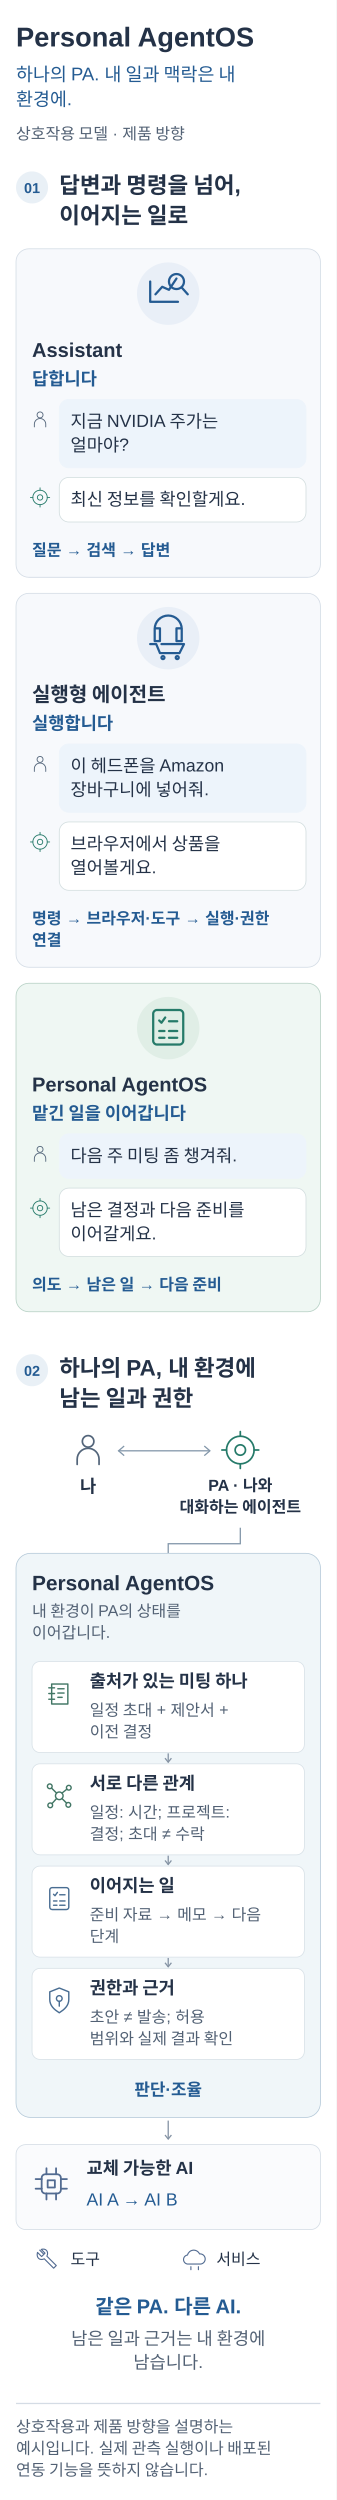
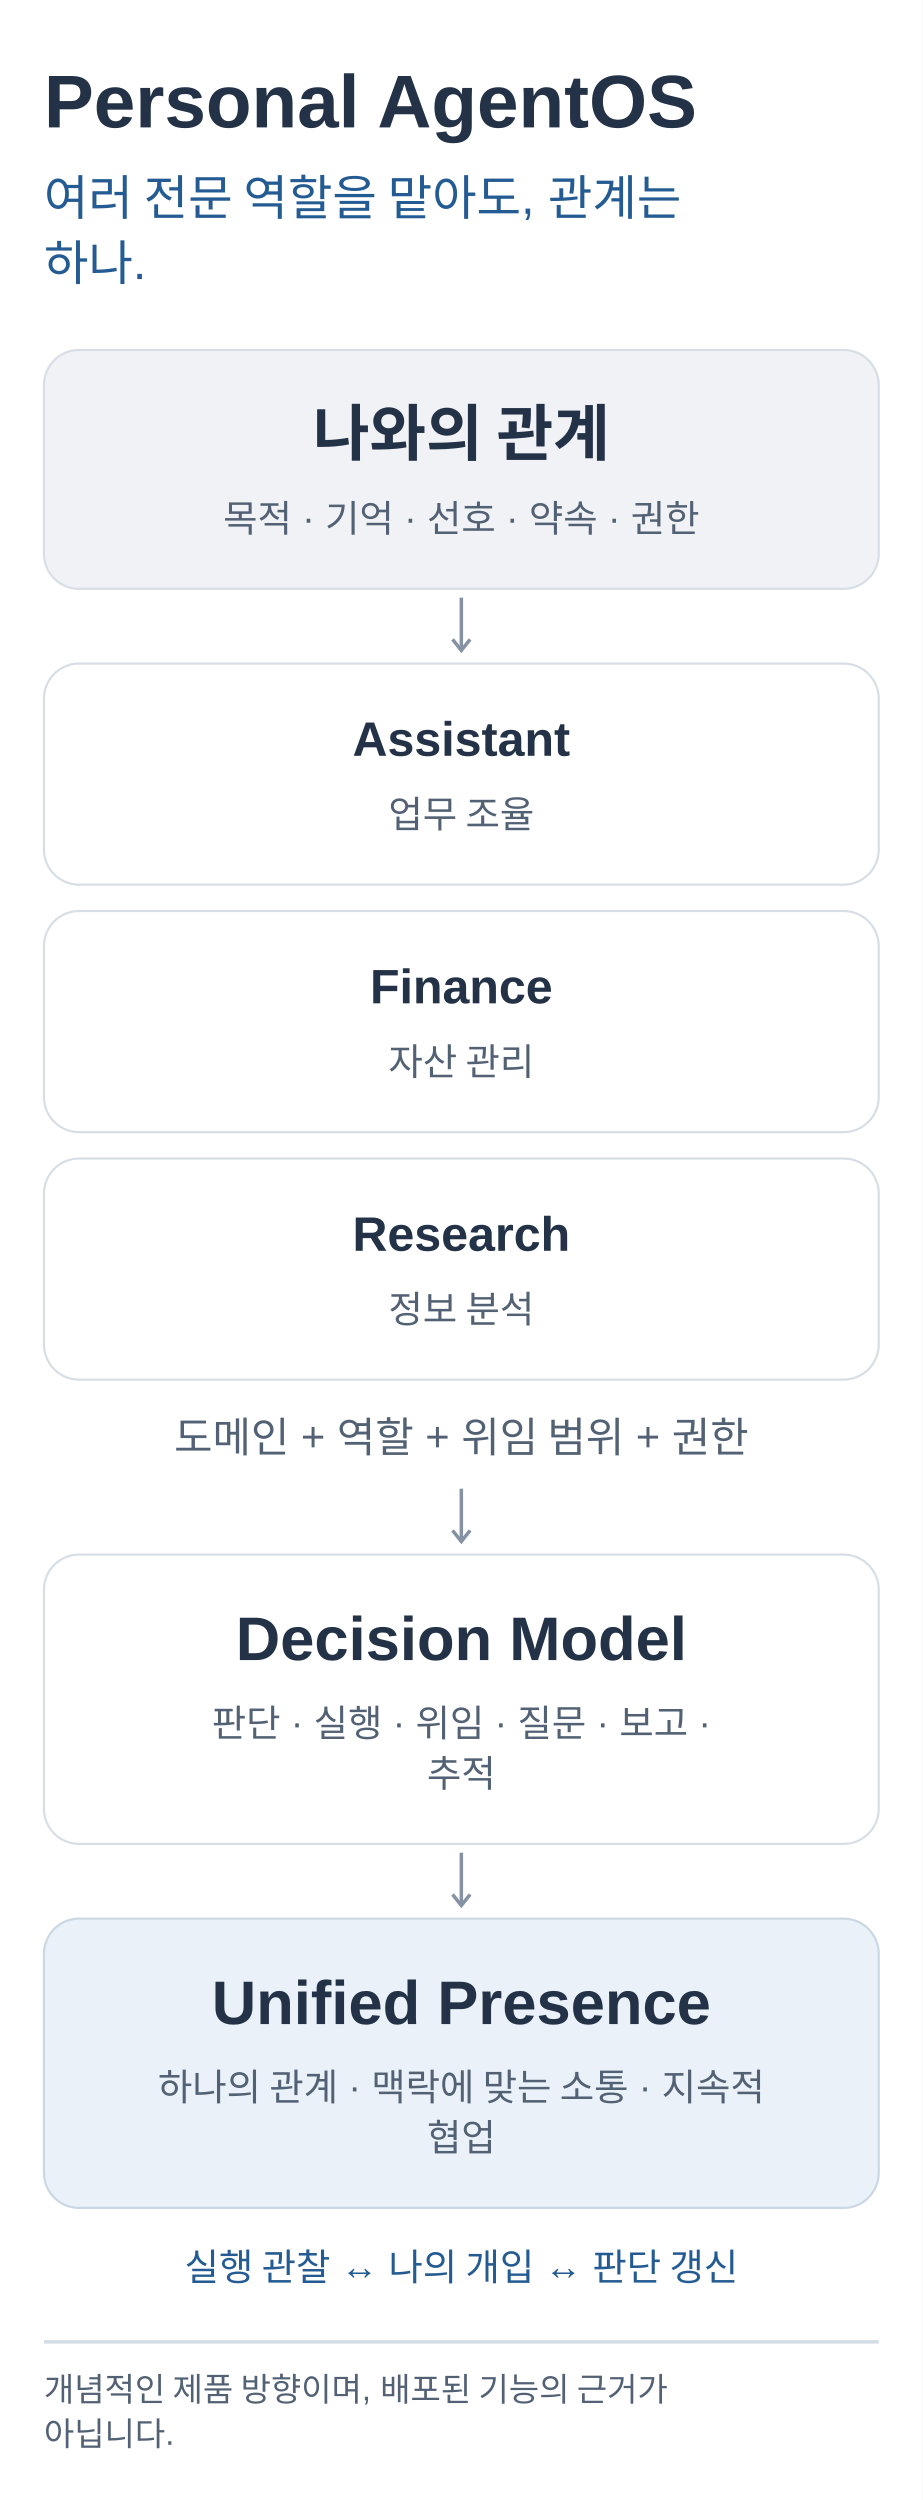
- <svg xmlns="http://www.w3.org/2000/svg" width="420" height="3121" viewBox="0 0 420 3121" role="img" aria-labelledby="title desc">
+ <svg xmlns="http://www.w3.org/2000/svg" width="420" height="1138" viewBox="0 0 420 1138" role="img" aria-labelledby="title desc">
  <style>text{font-family:Arial,"Noto Sans",sans-serif;fill:#243247} .bold{font-weight:700} .muted{fill:#526174} .blue{fill:#245b92}</style>
-   <rect width="420" height="3121" fill="#fff" />
+   <rect width="420" height="1138" fill="#fff" />
  <text x="20" y="58.0" font-size="34" class="bold" text-anchor="start">Personal AgentOS</text>
-   <text x="20" y="100.9" font-size="23" class="blue" text-anchor="start">하나의 PA. 내 일과 맥락은 내</text>
-   <text x="20" y="131.95" font-size="23" class="blue" text-anchor="start">환경에.</text>
-   <text x="20" y="174.0" font-size="20" class="muted" text-anchor="start">상호작용 모델 · 제품 방향</text>
-   <circle cx="40" cy="234.0" r="20" fill="#e9f0f6" stroke="none" />
-   <text x="40" y="241.0" font-size="18" class="blue bold" text-anchor="middle">01</text>
-   <text x="74" y="241.0" font-size="28" class="bold" text-anchor="start">답변과 명령을 넘어,</text>
-   <text x="74" y="278.8" font-size="28" class="bold" text-anchor="start">이어지는 일로</text>
-   <rect x="20" y="310.6" width="380" height="410.1" rx="16" fill="#f7f9fc" stroke="#d4dce5" />
-   <circle cx="210.0" cy="366.6" r="39" fill="#e9eff7" stroke="none" />
-   <g transform="translate(180.0 334.6) scale(0.9375)" fill="none" stroke="#245b92" stroke-width="3" stroke-linecap="round" stroke-linejoin="round">
-     <path d="M8 45V18m0 27h37M15 35l9-10 9 4 10-15" />
-     <circle cx="43" cy="18" r="10" />
-     <path d="m50 26 8 9" />
-   </g>
-   <text x="40" y="445.6" font-size="25" class="bold" text-anchor="start">Assistant</text>
-   <text x="40" y="480.6" font-size="22" class="blue bold" text-anchor="start">답합니다</text>
-   <g transform="translate(38 511.6) scale(0.375)" fill="none" stroke="#53657a" stroke-width="3" stroke-linecap="round" stroke-linejoin="round">
-     <circle cx="32" cy="17" r="10" />
-     <path d="M13 57v-9a19 19 0 0 1 38 0v9" />
-   </g>
-   <rect x="74" y="498.6" width="308" height="85.4" rx="12" fill="#edf4fb" stroke="#edf4fb" />
-   <text x="88" y="533.6" font-size="22" class="" text-anchor="start">지금 NVIDIA 주가는</text>
-   <text x="88" y="563.3" font-size="22" class="" text-anchor="start">얼마야?</text>
-   <g transform="translate(38 609.0) scale(0.375)" fill="none" stroke="#257a69" stroke-width="3" stroke-linecap="round" stroke-linejoin="round">
-     <circle cx="32" cy="32" r="24" />
-     <circle cx="32" cy="32" r="9" />
-     <path d="M32 0v8m0 48v8M0 32h8m48 0h8" />
-   </g>
-   <rect x="74" y="596.0" width="308" height="55.7" rx="12" fill="#ffffff" stroke="#d3dedf" />
-   <text x="88" y="631.0" font-size="22" class="" text-anchor="start">최신 정보를 확인할게요.</text>
-   <text x="40" y="693.7" font-size="20" class="blue bold" text-anchor="start">질문 → 검색 → 답변</text>
-   <rect x="20" y="740.7" width="380" height="466.8" rx="16" fill="#f7f9fc" stroke="#d4dce5" />
-   <circle cx="210.0" cy="796.7" r="39" fill="#e9eff7" stroke="none" />
-   <g transform="translate(180.0 764.7) scale(0.9375)" fill="none" stroke="#245b92" stroke-width="3" stroke-linecap="round" stroke-linejoin="round">
-     <path d="M14 29v-7a18 18 0 0 1 36 0v7M14 21h7v17h-7zm29 0h7v17h-7zM8 42h8l5 12h26l6-12H23" />
-     <circle cx="25" cy="60" r="2" />
-     <circle cx="44" cy="60" r="2" />
-   </g>
-   <text x="40" y="875.7" font-size="25" class="bold" text-anchor="start">실행형 에이전트</text>
-   <text x="40" y="910.7" font-size="22" class="blue bold" text-anchor="start">실행합니다</text>
-   <g transform="translate(38 941.7) scale(0.375)" fill="none" stroke="#53657a" stroke-width="3" stroke-linecap="round" stroke-linejoin="round">
-     <circle cx="32" cy="17" r="10" />
-     <path d="M13 57v-9a19 19 0 0 1 38 0v9" />
-   </g>
-   <rect x="74" y="928.7" width="308" height="85.4" rx="12" fill="#edf4fb" stroke="#edf4fb" />
-   <text x="88" y="963.7" font-size="22" class="" text-anchor="start">이 헤드폰을 Amazon</text>
-   <text x="88" y="993.4" font-size="22" class="" text-anchor="start">장바구니에 넣어줘.</text>
-   <g transform="translate(38 1039.1) scale(0.375)" fill="none" stroke="#257a69" stroke-width="3" stroke-linecap="round" stroke-linejoin="round">
-     <circle cx="32" cy="32" r="24" />
-     <circle cx="32" cy="32" r="9" />
-     <path d="M32 0v8m0 48v8M0 32h8m48 0h8" />
-   </g>
-   <rect x="74" y="1026.1" width="308" height="85.4" rx="12" fill="#ffffff" stroke="#d3dedf" />
-   <text x="88" y="1061.1" font-size="22" class="" text-anchor="start">브라우저에서 상품을</text>
-   <text x="88" y="1090.8" font-size="22" class="" text-anchor="start">열어볼게요.</text>
-   <text x="40" y="1153.5" font-size="20" class="blue bold" text-anchor="start">명령 → 브라우저·도구 → 실행·권한</text>
-   <text x="40" y="1180.5" font-size="20" class="blue bold" text-anchor="start">연결</text>
-   <rect x="20" y="1227.5" width="380" height="410.1" rx="16" fill="#eff7f3" stroke="#b7d1c5" />
-   <circle cx="210.0" cy="1283.5" r="39" fill="#e0eee6" stroke="none" />
-   <g transform="translate(180.0 1251.5) scale(0.9375)" fill="none" stroke="#257a69" stroke-width="3" stroke-linecap="round" stroke-linejoin="round">
-     <rect x="12" y="10" width="40" height="46" rx="5" />
-     <path d="m20 24 3 3 5-7m5 5h11M20 38h7m6 0h11M20 47h7m6 0h11" />
-   </g>
-   <text x="40" y="1362.5" font-size="25" class="bold" text-anchor="start">Personal AgentOS</text>
-   <text x="40" y="1397.5" font-size="22" class="blue bold" text-anchor="start">맡긴 일을 이어갑니다</text>
-   <g transform="translate(38 1428.5) scale(0.375)" fill="none" stroke="#53657a" stroke-width="3" stroke-linecap="round" stroke-linejoin="round">
-     <circle cx="32" cy="17" r="10" />
-     <path d="M13 57v-9a19 19 0 0 1 38 0v9" />
-   </g>
-   <rect x="74" y="1415.5" width="308" height="55.7" rx="12" fill="#edf4fb" stroke="#edf4fb" />
-   <text x="88" y="1450.5" font-size="22" class="" text-anchor="start">다음 주 미팅 좀 챙겨줘.</text>
-   <g transform="translate(38 1496.2) scale(0.375)" fill="none" stroke="#257a69" stroke-width="3" stroke-linecap="round" stroke-linejoin="round">
-     <circle cx="32" cy="32" r="24" />
-     <circle cx="32" cy="32" r="9" />
-     <path d="M32 0v8m0 48v8M0 32h8m48 0h8" />
-   </g>
-   <rect x="74" y="1483.2" width="308" height="85.4" rx="12" fill="#ffffff" stroke="#d3dedf" />
-   <text x="88" y="1518.2" font-size="22" class="" text-anchor="start">남은 결정과 다음 준비를</text>
-   <text x="88" y="1547.9" font-size="22" class="" text-anchor="start">이어갈게요.</text>
-   <text x="40" y="1610.6" font-size="20" class="blue bold" text-anchor="start">의도 → 남은 일 → 다음 준비</text>
-   <circle cx="40" cy="1710.6" r="20" fill="#e9f0f6" stroke="none" />
-   <text x="40" y="1717.6" font-size="18" class="blue bold" text-anchor="middle">02</text>
-   <text x="74" y="1717.6" font-size="28" class="bold" text-anchor="start">하나의 PA, 내 환경에</text>
-   <text x="74" y="1755.4" font-size="28" class="bold" text-anchor="start">남는 일과 권한</text>
-   <g transform="translate(87 1787.2) scale(0.71875)" fill="none" stroke="#53657a" stroke-width="3" stroke-linecap="round" stroke-linejoin="round">
-     <circle cx="32" cy="17" r="10" />
-     <path d="M13 57v-9a19 19 0 0 1 38 0v9" />
-   </g>
-   <g transform="translate(277 1787.2) scale(0.71875)" fill="none" stroke="#257a69" stroke-width="3" stroke-linecap="round" stroke-linejoin="round">
-     <circle cx="32" cy="32" r="24" />
-     <circle cx="32" cy="32" r="9" />
-     <path d="M32 0v8m0 48v8M0 32h8m48 0h8" />
-   </g>
-   <path d="M148 1811.2H262" fill="none" stroke="#8296a9" stroke-width="1.6" />
-   <path d="M155 1805.2L148 1811.2L155 1817.2M255 1805.2L262 1811.2L255 1817.2" fill="none" stroke="#8296a9" stroke-width="1.6" />
-   <text x="110" y="1863.2" font-size="22" class="bold" text-anchor="middle">나</text>
-   <text x="300" y="1861.2" font-size="20" class="bold" text-anchor="middle">PA · 나와</text>
-   <text x="300" y="1888.2" font-size="20" class="bold" text-anchor="middle">대화하는 에이전트</text>
-   <path d="M300 1907.2V1927.2H210.0V1939.2" fill="none" stroke="#8296a9" stroke-width="1.6" />
-   <rect x="20" y="1939.2" width="380" height="704.15" rx="18" fill="#f0f6f9" stroke="#b6cad9" />
-   <text x="40" y="1985.2" font-size="26" class="bold" text-anchor="start">Personal AgentOS</text>
-   <text x="40" y="2018.2" font-size="20" class="muted" text-anchor="start">내 환경이 PA의 상태를</text>
-   <text x="40" y="2045.2" font-size="20" class="muted" text-anchor="start">이어갑니다.</text>
-   <rect x="40" y="2074.2" width="340" height="113.7" rx="10" fill="#fff" stroke="#d8e1e7" />
-   <g transform="translate(55 2095.2) scale(0.59375)" fill="none" stroke="#427665" stroke-width="3" stroke-linecap="round" stroke-linejoin="round">
-     <path d="M16 12h34v42H16zM10 20h12m-12 12h12m-12 12h12M29 22h13m-13 9h13m-13 9h9" />
-   </g>
-   <text x="112" y="2106.2" font-size="22" class="bold" text-anchor="start">출처가 있는 미팅 하나</text>
-   <text x="112" y="2141.9" font-size="20" class="muted" text-anchor="start">일정 초대 + 제안서 +</text>
-   <text x="112" y="2168.9" font-size="20" class="muted" text-anchor="start">이전 결정</text>
-   <path d="M210.0 2188.9 L210.0 2199.9" fill="none" stroke="#8492a3" stroke-width="1.6" />
-   <path d="M206.0 2194.9 L210.0 2199.9 L214.0 2194.9" fill="none" stroke="#8492a3" stroke-width="1.6" />
-   <rect x="40" y="2201.9" width="340" height="113.7" rx="10" fill="#fff" stroke="#d8e1e7" />
-   <g transform="translate(55 2222.9) scale(0.59375)" fill="none" stroke="#427665" stroke-width="3" stroke-linecap="round" stroke-linejoin="round">
-     <circle cx="32" cy="32" r="8" />
-     <circle cx="12" cy="12" r="5" />
-     <circle cx="52" cy="15" r="5" />
-     <circle cx="13" cy="52" r="5" />
-     <circle cx="51" cy="51" r="5" />
-     <path d="m16 16 10 10m12 0 10-8M17 48l9-10m12 0 9 9" />
-   </g>
-   <text x="112" y="2233.9" font-size="22" class="bold" text-anchor="start">서로 다른 관계</text>
-   <text x="112" y="2269.6" font-size="20" class="muted" text-anchor="start">일정: 시간; 프로젝트:</text>
-   <text x="112" y="2296.6" font-size="20" class="muted" text-anchor="start">결정; 초대 ≠ 수락</text>
-   <path d="M210.0 2316.6 L210.0 2327.6" fill="none" stroke="#8492a3" stroke-width="1.6" />
-   <path d="M206.0 2322.6 L210.0 2327.6 L214.0 2322.6" fill="none" stroke="#8492a3" stroke-width="1.6" />
-   <rect x="40" y="2329.6" width="340" height="113.7" rx="10" fill="#fff" stroke="#d8e1e7" />
-   <g transform="translate(55 2350.6) scale(0.59375)" fill="none" stroke="#496d92" stroke-width="3" stroke-linecap="round" stroke-linejoin="round">
-     <rect x="12" y="10" width="40" height="46" rx="5" />
-     <path d="m20 24 3 3 5-7m5 5h11M20 38h7m6 0h11M20 47h7m6 0h11" />
-   </g>
-   <text x="112" y="2361.6" font-size="22" class="bold" text-anchor="start">이어지는 일</text>
-   <text x="112" y="2397.3" font-size="20" class="muted" text-anchor="start">준비 자료 → 메모 → 다음</text>
-   <text x="112" y="2424.3" font-size="20" class="muted" text-anchor="start">단계</text>
-   <path d="M210.0 2444.3 L210.0 2455.3" fill="none" stroke="#8492a3" stroke-width="1.6" />
-   <path d="M206.0 2450.3 L210.0 2455.3 L214.0 2450.3" fill="none" stroke="#8492a3" stroke-width="1.6" />
-   <rect x="40" y="2457.3" width="340" height="113.7" rx="10" fill="#fff" stroke="#d8e1e7" />
-   <g transform="translate(55 2478.3) scale(0.59375)" fill="none" stroke="#496d92" stroke-width="3" stroke-linecap="round" stroke-linejoin="round">
-     <path d="M32 6 52 14v16c0 13-9 21-20 28-11-7-20-15-20-28V14z" />
-     <circle cx="32" cy="28" r="6" />
-     <path d="M32 34v10" />
-   </g>
-   <text x="112" y="2489.3" font-size="22" class="bold" text-anchor="start">권한과 근거</text>
-   <text x="112" y="2525" font-size="20" class="muted" text-anchor="start">초안 ≠ 발송; 허용</text>
-   <text x="112" y="2552" font-size="20" class="muted" text-anchor="start">범위와 실제 결과 확인</text>
-   <text x="210.0" y="2616.0" font-size="21" class="blue bold" text-anchor="middle">판단·조율</text>
-   <path d="M210.0 2647.35 L210.0 2670.35" fill="none" stroke="#8492a3" stroke-width="1.6" />
-   <path d="M206.0 2665.35 L210.0 2670.35 L214.0 2665.35" fill="none" stroke="#8492a3" stroke-width="1.6" />
-   <rect x="20" y="2677.35" width="380" height="106" rx="12" fill="#fafbfd" stroke="#d4dce5" />
-   <g transform="translate(40 2702.35) scale(0.75)" fill="none" stroke="#526b91" stroke-width="3" stroke-linecap="round" stroke-linejoin="round">
-     <rect x="16" y="16" width="32" height="32" rx="6" />
-     <path d="M24 6v10m16-10v10M24 48v10m16-10v10M6 24h10M6 40h10m32-16h10M48 40h10M26 26h12v12H26z" />
-   </g>
-   <text x="108" y="2714.35" font-size="22" class="bold" text-anchor="start">교체 가능한 AI</text>
-   <text x="108" y="2753.35" font-size="22" class="blue" text-anchor="start">AI A  →  AI B</text>
-   <g transform="translate(44 2805.35) scale(0.46875)" fill="none" stroke="#526b91" stroke-width="3" stroke-linecap="round" stroke-linejoin="round">
-     <path d="m12 8 11 11-6 6L6 14c-4 14 6 23 18 17l25 25 7-7-25-25C37 12 28 2 16 6l10 10-7 7" />
-   </g>
-   <text x="88" y="2827.35" font-size="20" class="" text-anchor="start">도구</text>
-   <g transform="translate(228 2805.35) scale(0.46875)" fill="none" stroke="#526b91" stroke-width="3" stroke-linecap="round" stroke-linejoin="round">
-     <path d="M16 45a12 12 0 0 1-3-24 17 17 0 0 1 32-3 13 13 0 0 1 3 27H16zM22 52v8m20-8v8" />
-   </g>
-   <text x="270" y="2827.35" font-size="20" class="" text-anchor="start">서비스</text>
-   <text x="210.0" y="2888.35" font-size="25" class="blue bold" text-anchor="middle">같은 PA. 다른 AI.</text>
-   <text x="210.0" y="2927.1" font-size="22" class="muted" text-anchor="middle">남은 일과 근거는 내 환경에</text>
-   <text x="210.0" y="2956.8" font-size="22" class="muted" text-anchor="middle">남습니다.</text>
-   <path d="M20 3000.5H400" fill="none" stroke="#d4dce5" stroke-width="1.6" />
-   <text x="20" y="3036.5" font-size="20" class="muted" text-anchor="start">상호작용과 제품 방향을 설명하는</text>
-   <text x="20" y="3063.5" font-size="20" class="muted" text-anchor="start">예시입니다. 실제 관측 실행이나 배포된</text>
-   <text x="20" y="3090.5" font-size="20" class="muted" text-anchor="start">연동 기능을 뜻하지 않습니다.</text>
+   <text x="20" y="97.9" font-size="22" class="blue" text-anchor="start">여러 전문 역할을 맡아도, 관계는</text>
+   <text x="20" y="127.6" font-size="22" class="blue" text-anchor="start">하나.</text>
+   <rect x="20" y="159.3" width="380" height="108.75" rx="16" fill="#f0f2f5" stroke="#d8dee5" />
+   <text x="210.0" y="207.3" font-size="28" class="bold" text-anchor="middle">나와의 관계</text>
+   <text x="210.0" y="242.1" font-size="17" class="muted" text-anchor="middle">목적 · 기억 · 선호 · 약속 · 권한</text>
+   <path d="M210.0 272.05 L210.0 296.05" fill="none" stroke="#8492a3" stroke-width="1.6" />
+   <path d="M206.0 291.05 L210.0 296.05 L214.0 291.05" fill="none" stroke="#8492a3" stroke-width="1.6" />
+   <rect x="20" y="302.05" width="380" height="100.65" rx="16" fill="#ffffff" stroke="#d8dee5" />
+   <text x="210.0" y="344.05" font-size="22" class="bold" text-anchor="middle">Assistant</text>
+   <text x="210.0" y="376.75" font-size="17" class="muted" text-anchor="middle">업무 조율</text>
+   <rect x="20" y="414.7" width="380" height="100.65" rx="16" fill="#ffffff" stroke="#d8dee5" />
+   <text x="210.0" y="456.7" font-size="22" class="bold" text-anchor="middle">Finance</text>
+   <text x="210.0" y="489.4" font-size="17" class="muted" text-anchor="middle">자산 관리</text>
+   <rect x="20" y="527.35" width="380" height="100.65" rx="16" fill="#ffffff" stroke="#d8dee5" />
+   <text x="210.0" y="569.35" font-size="22" class="bold" text-anchor="middle">Research</text>
+   <text x="210.0" y="602.05" font-size="17" class="muted" text-anchor="middle">정보 분석</text>
+   <text x="210.0" y="661.0" font-size="19" class="muted" text-anchor="middle">도메인 + 역할 + 위임 범위 + 권한</text>
+   <path d="M210.0 677.65 L210.0 701.65" fill="none" stroke="#8492a3" stroke-width="1.6" />
+   <path d="M206.0 696.65 L210.0 701.65 L214.0 696.65" fill="none" stroke="#8492a3" stroke-width="1.6" />
+   <rect x="20" y="707.65" width="380" height="131.7" rx="16" fill="#ffffff" stroke="#d8dee5" />
+   <text x="210.0" y="755.65" font-size="28" class="bold" text-anchor="middle">Decision Model</text>
+   <text x="210.0" y="790.45" font-size="17" class="muted" text-anchor="middle">판단 · 실행 · 위임 · 질문 · 보고 ·</text>
+   <text x="210.0" y="813.4" font-size="17" class="muted" text-anchor="middle">추적</text>
+   <path d="M210.0 843.35 L210.0 867.35" fill="none" stroke="#8492a3" stroke-width="1.6" />
+   <path d="M206.0 862.35 L210.0 867.35 L214.0 862.35" fill="none" stroke="#8492a3" stroke-width="1.6" />
+   <rect x="20" y="873.35" width="380" height="131.7" rx="16" fill="#eaf1f8" stroke="#cbd7e3" />
+   <text x="210.0" y="921.35" font-size="28" class="bold" text-anchor="middle">Unified Presence</text>
+   <text x="210.0" y="956.15" font-size="17" class="muted" text-anchor="middle">하나의 관계 · 맥락에 맞는 소통 · 지속적</text>
+   <text x="210.0" y="979.1" font-size="17" class="muted" text-anchor="middle">협업</text>
+   <text x="210.0" y="1038.05" font-size="17" class="blue" text-anchor="middle">실행 관찰 ↔ 나의 개입 ↔ 판단 갱신</text>
+   <path d="M20 1066.0H400" fill="none" stroke="#d4dce5" stroke-width="1.6" />
+   <text x="20" y="1093.0" font-size="15" class="muted" text-anchor="start">개념적인 제품 방향이며, 배포된 기능의 근거가</text>
+   <text x="20" y="1113.25" font-size="15" class="muted" text-anchor="start">아닙니다.</text>
</svg>
